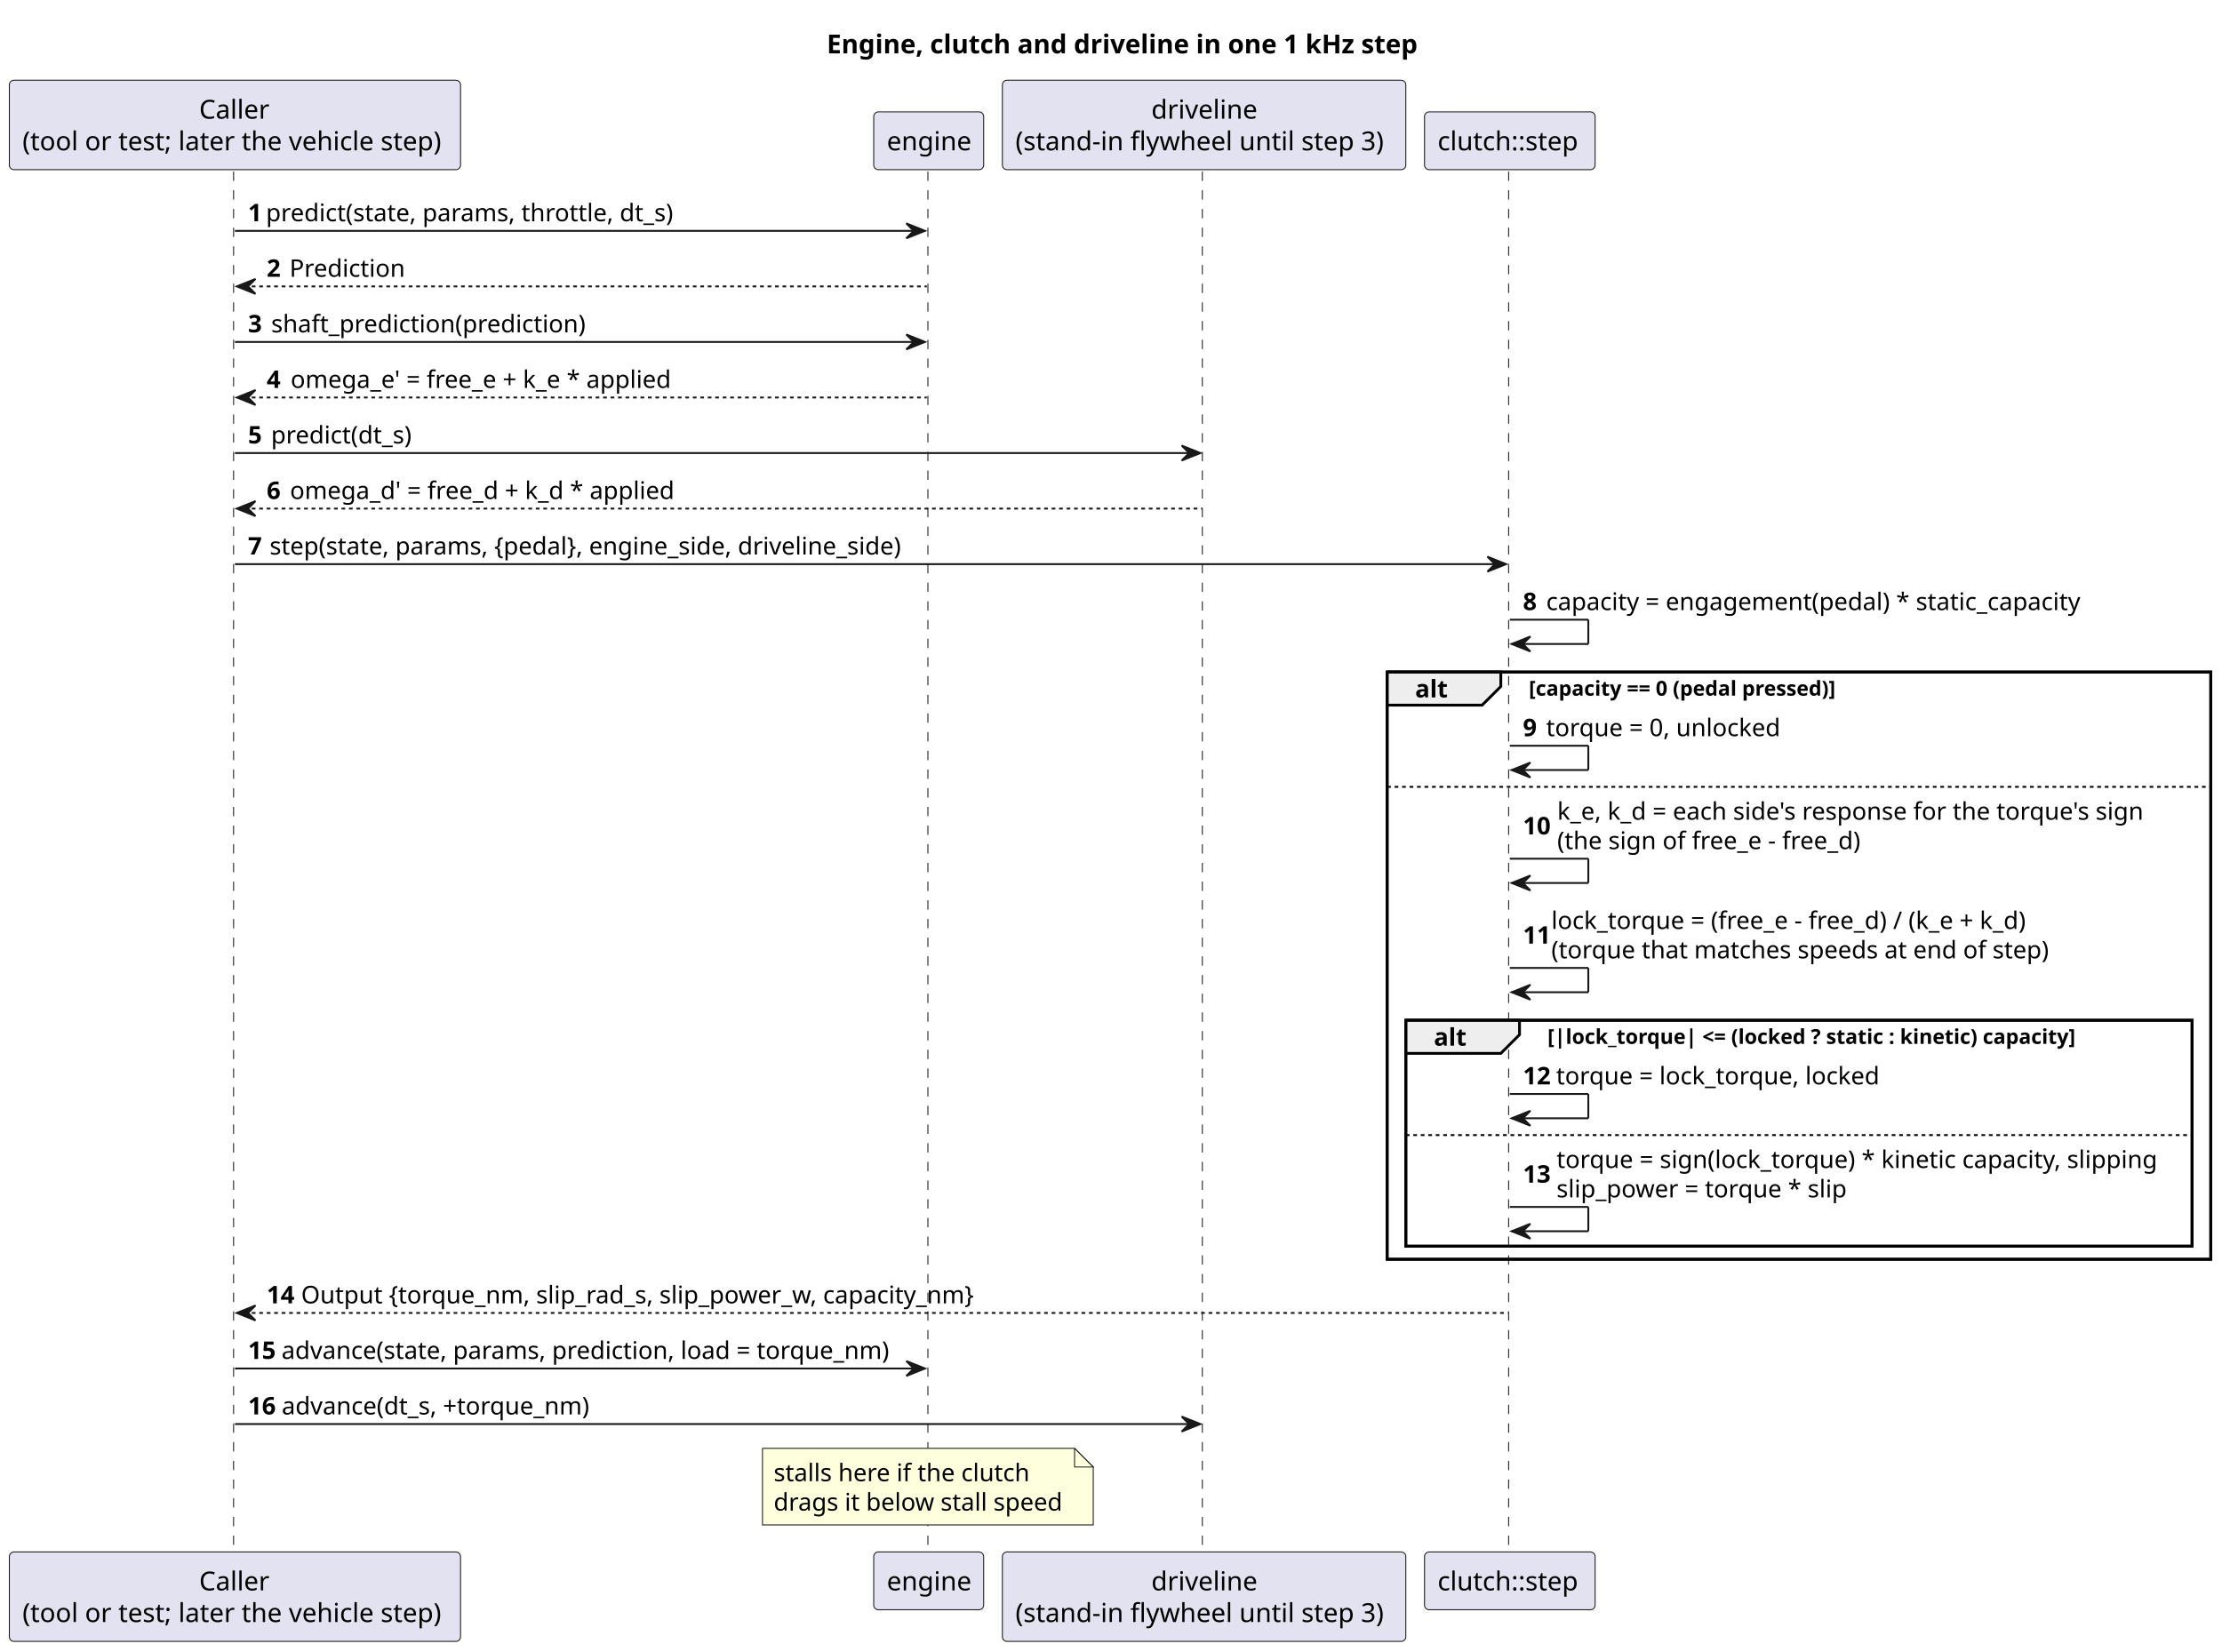
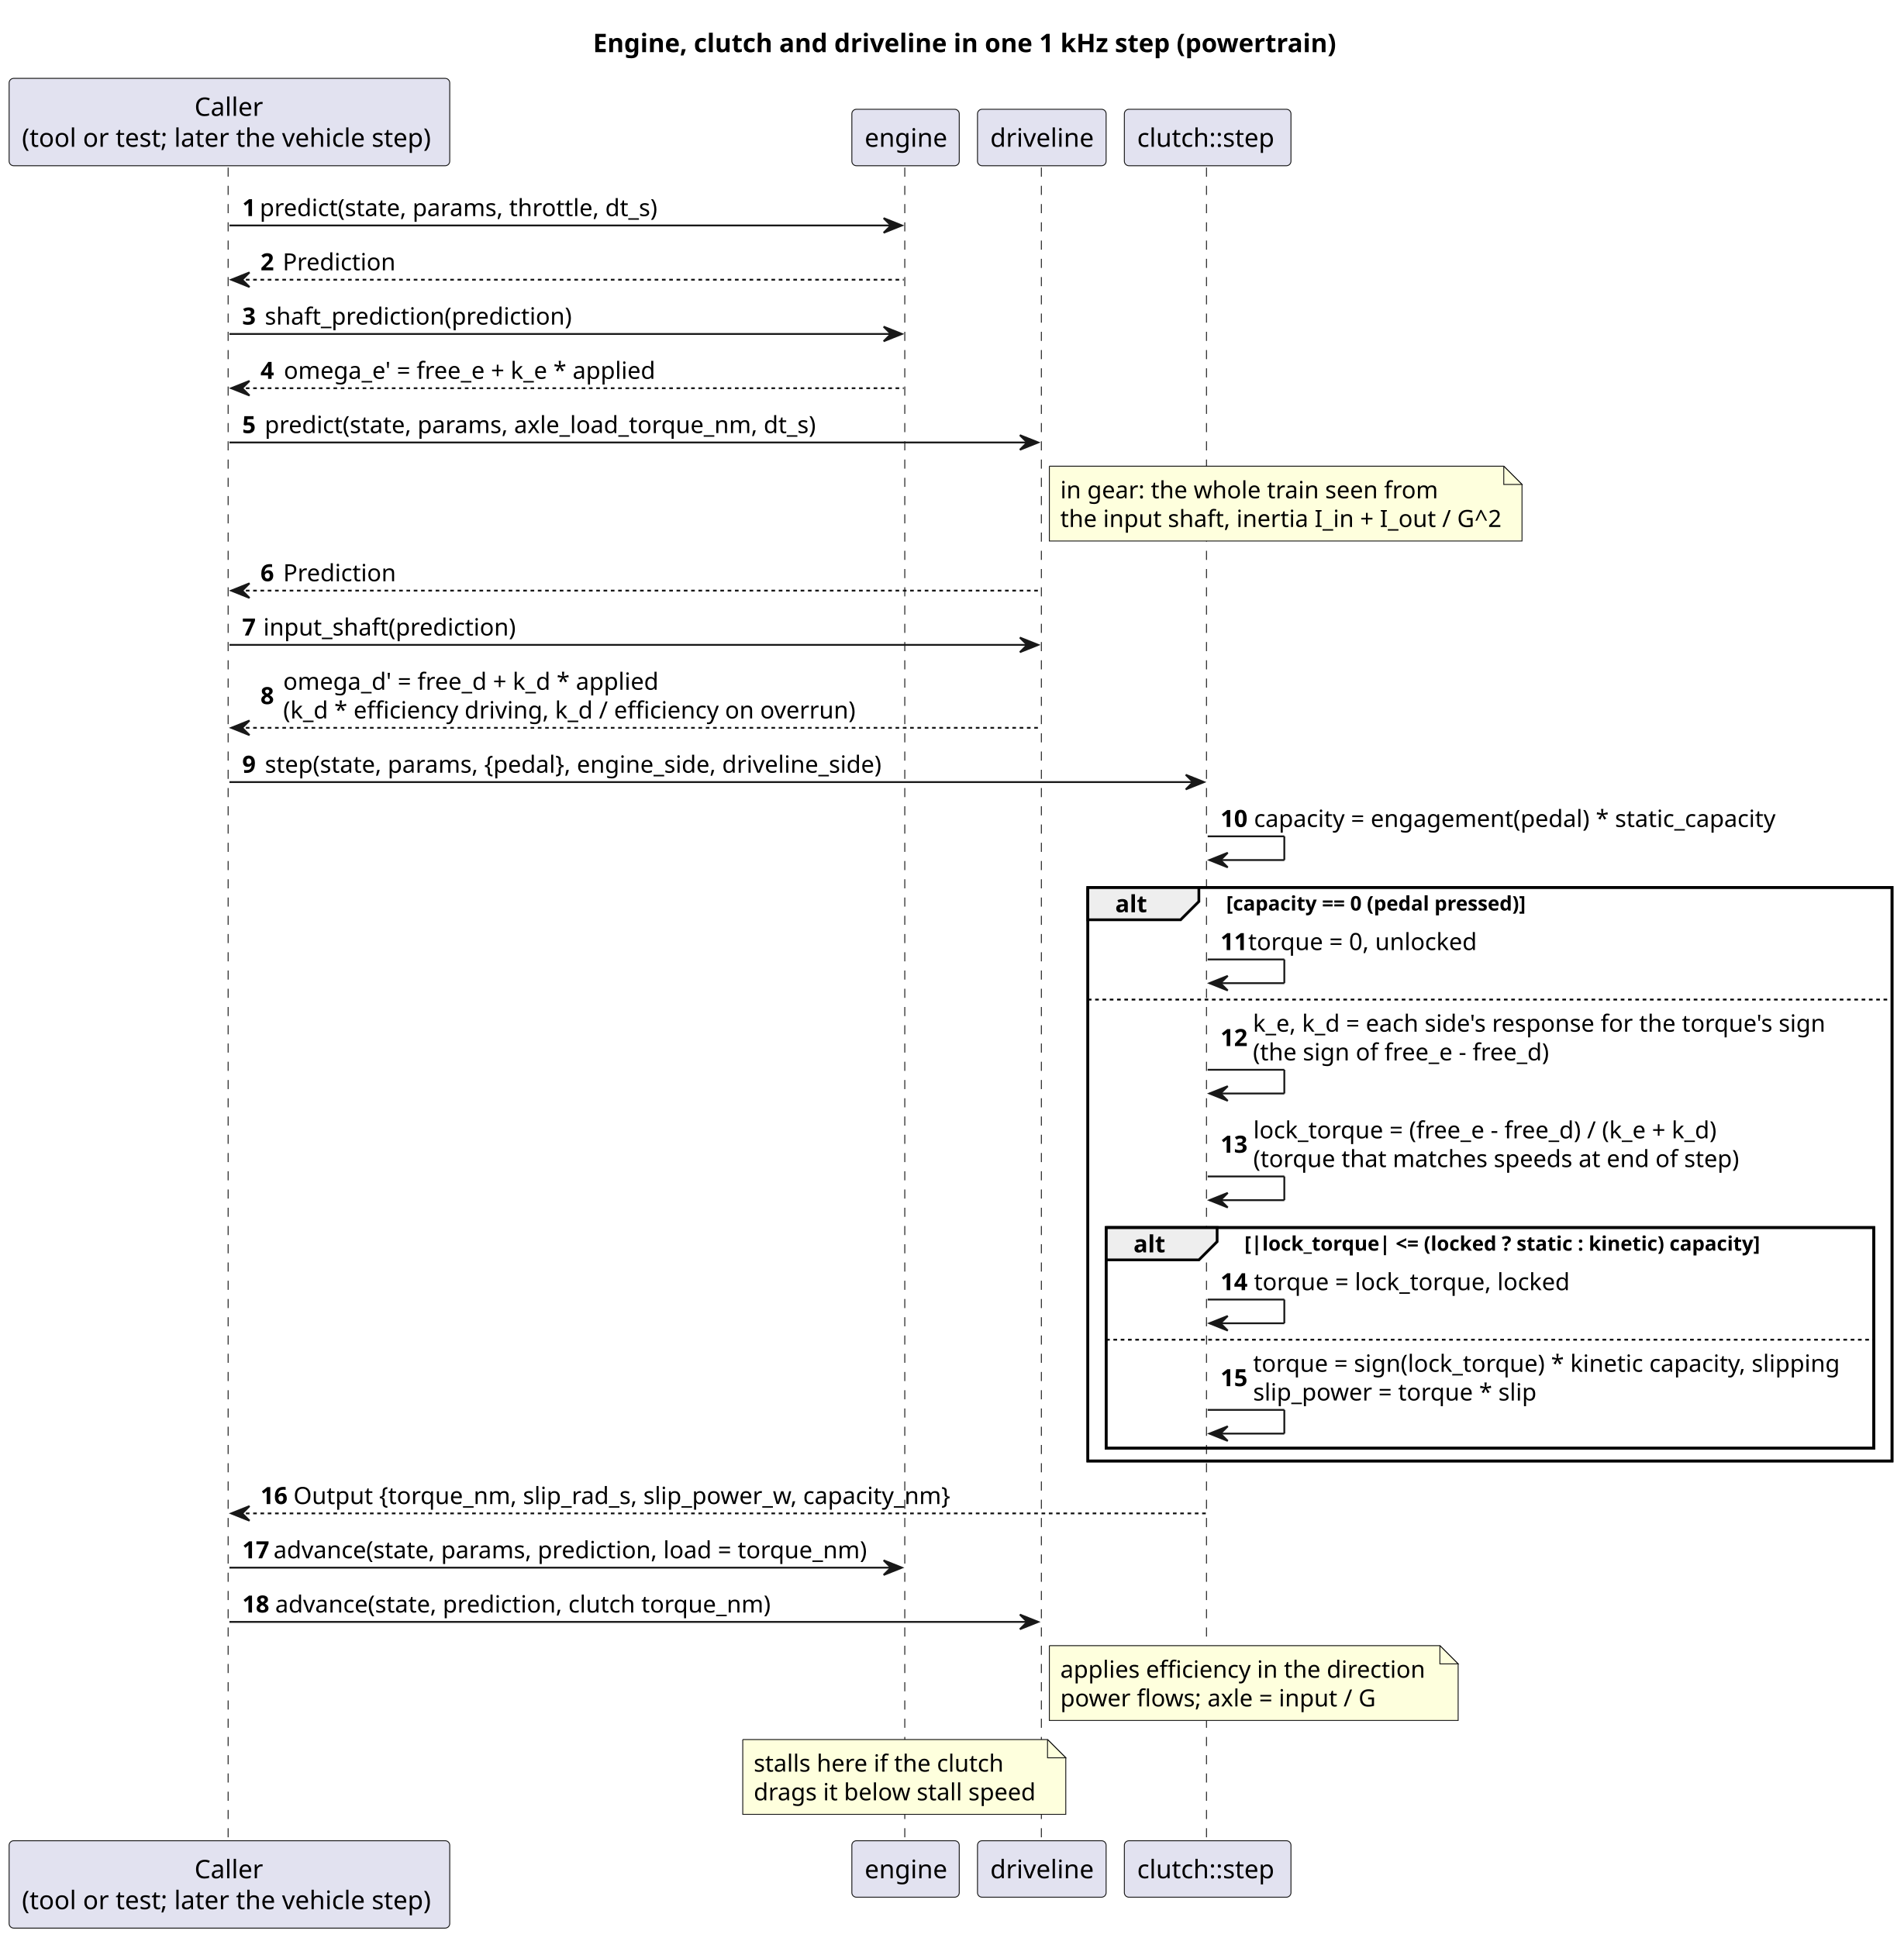
- <svg xmlns="http://www.w3.org/2000/svg" contentStyleType="text/css" height="884px" preserveAspectRatio="none" style="width:1189px;height:884px;background:#FFFFFF;" version="1.1" viewBox="0 0 1189 884" width="1189px" zoomAndPan="magnify">
+ <svg xmlns="http://www.w3.org/2000/svg" contentStyleType="text/css" height="1062px" preserveAspectRatio="none" style="width:1043px;height:1062px;background:#FFFFFF;" version="1.1" viewBox="0 0 1043 1062" width="1043px" zoomAndPan="magnify">
  <defs />
  <g>
-     <text fill="#000000" font-family="sans-serif" font-size="14" font-weight="bold" lengthAdjust="spacing" textLength="307.228" x="442.383" y="28.562">Engine, clutch and driveline in one 1 kHz step</text>
-     <rect fill="none" height="314.295" style="stroke:#000000;stroke-width:1.5;" width="440.728" x="742.264" y="359.654" />
-     <rect fill="none" height="120.918" style="stroke:#000000;stroke-width:1.5;" width="420.728" x="752.264" y="546.031" />
-     <line style="stroke:#181818;stroke-width:0.5;stroke-dasharray:5.0,5.0;" x1="125" x2="125" y1="91.818" y2="831.597" />
-     <line style="stroke:#181818;stroke-width:0.5;stroke-dasharray:5.0,5.0;" x1="496.528" x2="496.528" y1="91.818" y2="831.597" />
-     <line style="stroke:#181818;stroke-width:0.5;stroke-dasharray:5.0,5.0;" x1="643.372" x2="643.372" y1="91.818" y2="831.597" />
-     <line style="stroke:#181818;stroke-width:0.5;stroke-dasharray:5.0,5.0;" x1="807.264" x2="807.264" y1="91.818" y2="831.597" />
+     <text fill="#000000" font-family="sans-serif" font-size="14" font-weight="bold" lengthAdjust="spacing" textLength="395.917" x="324.915" y="28.562">Engine, clutch and driveline in one 1 kHz step (powertrain)</text>
+     <rect fill="none" height="314.295" style="stroke:#000000;stroke-width:1.5;" width="440.646" x="596.101" y="486.302" />
+     <rect fill="none" height="120.918" style="stroke:#000000;stroke-width:1.5;" width="420.646" x="606.101" y="672.679" />
+     <line style="stroke:#181818;stroke-width:0.5;stroke-dasharray:5.0,5.0;" x1="125" x2="125" y1="91.818" y2="1009.703" />
+     <line style="stroke:#181818;stroke-width:0.5;stroke-dasharray:5.0,5.0;" x1="495.779" x2="495.779" y1="91.818" y2="1009.703" />
+     <line style="stroke:#181818;stroke-width:0.5;stroke-dasharray:5.0,5.0;" x1="570.623" x2="570.623" y1="91.818" y2="1009.703" />
+     <line style="stroke:#181818;stroke-width:0.5;stroke-dasharray:5.0,5.0;" x1="661.101" x2="661.101" y1="91.818" y2="1009.703" />
    <rect fill="#E2E2F0" height="47.879" rx="2.5" ry="2.5" style="stroke:#181818;stroke-width:0.5;" width="241.439" x="5" y="42.94" />
    <text fill="#000000" font-family="sans-serif" font-size="14" lengthAdjust="spacing" textLength="38.302" x="106.568" y="63.502">Caller</text>
    <text fill="#000000" font-family="sans-serif" font-size="14" lengthAdjust="spacing" textLength="227.439" x="12" y="80.441">(tool or test; later the vehicle step)</text>
-     <rect fill="#E2E2F0" height="47.879" rx="2.5" ry="2.5" style="stroke:#181818;stroke-width:0.5;" width="241.439" x="5" y="830.597" />
-     <text fill="#000000" font-family="sans-serif" font-size="14" lengthAdjust="spacing" textLength="38.302" x="106.568" y="851.159">Caller</text>
-     <text fill="#000000" font-family="sans-serif" font-size="14" lengthAdjust="spacing" textLength="227.439" x="12" y="868.099">(tool or test; later the vehicle step)</text>
-     <rect fill="#E2E2F0" height="30.939" rx="2.5" ry="2.5" style="stroke:#181818;stroke-width:0.5;" width="58.844" x="467.528" y="59.879" />
-     <text fill="#000000" font-family="sans-serif" font-size="14" lengthAdjust="spacing" textLength="44.844" x="474.528" y="80.441">engine</text>
-     <rect fill="#E2E2F0" height="30.939" rx="2.5" ry="2.5" style="stroke:#181818;stroke-width:0.5;" width="58.844" x="467.528" y="830.597" />
-     <text fill="#000000" font-family="sans-serif" font-size="14" lengthAdjust="spacing" textLength="44.844" x="474.528" y="851.159">engine</text>
-     <rect fill="#E2E2F0" height="47.879" rx="2.5" ry="2.5" style="stroke:#181818;stroke-width:0.5;" width="215.893" x="536.372" y="42.94" />
-     <text fill="#000000" font-family="sans-serif" font-size="14" lengthAdjust="spacing" textLength="56.478" x="616.079" y="63.502">driveline</text>
-     <text fill="#000000" font-family="sans-serif" font-size="14" lengthAdjust="spacing" textLength="201.893" x="543.372" y="80.441">(stand-in flywheel until step 3)</text>
-     <rect fill="#E2E2F0" height="47.879" rx="2.5" ry="2.5" style="stroke:#181818;stroke-width:0.5;" width="215.893" x="536.372" y="830.597" />
-     <text fill="#000000" font-family="sans-serif" font-size="14" lengthAdjust="spacing" textLength="56.478" x="616.079" y="851.159">driveline</text>
-     <text fill="#000000" font-family="sans-serif" font-size="14" lengthAdjust="spacing" textLength="201.893" x="543.372" y="868.099">(stand-in flywheel until step 3)</text>
-     <rect fill="#E2E2F0" height="30.939" rx="2.5" ry="2.5" style="stroke:#181818;stroke-width:0.5;" width="91.294" x="762.264" y="59.879" />
-     <text fill="#000000" font-family="sans-serif" font-size="14" lengthAdjust="spacing" textLength="77.294" x="769.264" y="80.441">clutch::step</text>
-     <rect fill="#E2E2F0" height="30.939" rx="2.5" ry="2.5" style="stroke:#181818;stroke-width:0.5;" width="91.294" x="762.264" y="830.597" />
-     <text fill="#000000" font-family="sans-serif" font-size="14" lengthAdjust="spacing" textLength="77.294" x="769.264" y="851.159">clutch::step</text>
-     <polygon fill="#181818" points="484.95,119.548,494.95,123.548,484.95,127.548,488.95,123.548" style="stroke:#181818;stroke-width:1.0;" />
-     <line style="stroke:#181818;stroke-width:1.0;" x1="125.719" x2="490.95" y1="123.548" y2="123.548" />
+     <rect fill="#E2E2F0" height="47.879" rx="2.5" ry="2.5" style="stroke:#181818;stroke-width:0.5;" width="241.439" x="5" y="1008.703" />
+     <text fill="#000000" font-family="sans-serif" font-size="14" lengthAdjust="spacing" textLength="38.302" x="106.568" y="1029.266">Caller</text>
+     <text fill="#000000" font-family="sans-serif" font-size="14" lengthAdjust="spacing" textLength="227.439" x="12" y="1046.205">(tool or test; later the vehicle step)</text>
+     <rect fill="#E2E2F0" height="30.939" rx="2.5" ry="2.5" style="stroke:#181818;stroke-width:0.5;" width="58.844" x="466.779" y="59.879" />
+     <text fill="#000000" font-family="sans-serif" font-size="14" lengthAdjust="spacing" textLength="44.844" x="473.779" y="80.441">engine</text>
+     <rect fill="#E2E2F0" height="30.939" rx="2.5" ry="2.5" style="stroke:#181818;stroke-width:0.5;" width="58.844" x="466.779" y="1008.703" />
+     <text fill="#000000" font-family="sans-serif" font-size="14" lengthAdjust="spacing" textLength="44.844" x="473.779" y="1029.266">engine</text>
+     <rect fill="#E2E2F0" height="30.939" rx="2.5" ry="2.5" style="stroke:#181818;stroke-width:0.5;" width="70.478" x="535.623" y="59.879" />
+     <text fill="#000000" font-family="sans-serif" font-size="14" lengthAdjust="spacing" textLength="56.478" x="542.623" y="80.441">driveline</text>
+     <rect fill="#E2E2F0" height="30.939" rx="2.5" ry="2.5" style="stroke:#181818;stroke-width:0.5;" width="70.478" x="535.623" y="1008.703" />
+     <text fill="#000000" font-family="sans-serif" font-size="14" lengthAdjust="spacing" textLength="56.478" x="542.623" y="1029.266">driveline</text>
+     <rect fill="#E2E2F0" height="30.939" rx="2.5" ry="2.5" style="stroke:#181818;stroke-width:0.5;" width="91.294" x="616.101" y="59.879" />
+     <text fill="#000000" font-family="sans-serif" font-size="14" lengthAdjust="spacing" textLength="77.294" x="623.101" y="80.441">clutch::step</text>
+     <rect fill="#E2E2F0" height="30.939" rx="2.5" ry="2.5" style="stroke:#181818;stroke-width:0.5;" width="91.294" x="616.101" y="1008.703" />
+     <text fill="#000000" font-family="sans-serif" font-size="14" lengthAdjust="spacing" textLength="77.294" x="623.101" y="1029.266">clutch::step</text>
+     <polygon fill="#181818" points="484.201,119.548,494.201,123.548,484.201,127.548,488.201,123.548" style="stroke:#181818;stroke-width:1.0;" />
+     <line style="stroke:#181818;stroke-width:1.0;" x1="125.719" x2="490.201" y1="123.548" y2="123.548" />
    <text fill="#000000" font-family="sans-serif" font-size="13" font-weight="bold" lengthAdjust="spacing" textLength="5.605" x="132.719" y="118.412">1</text>
    <text fill="#000000" font-family="sans-serif" font-size="13" lengthAdjust="spacing" textLength="219.724" x="142.324" y="118.412">predict(state, params, throttle, dt_s)</text>
    <polygon fill="#181818" points="136.719,149.277,126.719,153.277,136.719,157.277,132.719,153.277" style="stroke:#181818;stroke-width:1.0;" />
-     <line style="stroke:#181818;stroke-width:1.0;stroke-dasharray:2.0,2.0;" x1="130.719" x2="495.95" y1="153.277" y2="153.277" />
+     <line style="stroke:#181818;stroke-width:1.0;stroke-dasharray:2.0,2.0;" x1="130.719" x2="495.201" y1="153.277" y2="153.277" />
    <text fill="#000000" font-family="sans-serif" font-size="13" font-weight="bold" lengthAdjust="spacing" textLength="8.188" x="142.719" y="148.142">2</text>
    <text fill="#000000" font-family="sans-serif" font-size="13" lengthAdjust="spacing" textLength="62.188" x="154.908" y="148.142">Prediction</text>
-     <polygon fill="#181818" points="484.95,179.007,494.95,183.007,484.95,187.007,488.95,183.007" style="stroke:#181818;stroke-width:1.0;" />
-     <line style="stroke:#181818;stroke-width:1.0;" x1="125.719" x2="490.95" y1="183.007" y2="183.007" />
+     <polygon fill="#181818" points="484.201,179.007,494.201,183.007,484.201,187.007,488.201,183.007" style="stroke:#181818;stroke-width:1.0;" />
+     <line style="stroke:#181818;stroke-width:1.0;" x1="125.719" x2="490.201" y1="183.007" y2="183.007" />
    <text fill="#000000" font-family="sans-serif" font-size="13" font-weight="bold" lengthAdjust="spacing" textLength="8.392" x="132.719" y="177.871">3</text>
    <text fill="#000000" font-family="sans-serif" font-size="13" lengthAdjust="spacing" textLength="170.016" x="145.111" y="177.871">shaft_prediction(prediction)</text>
    <polygon fill="#181818" points="136.719,208.736,126.719,212.736,136.719,216.736,132.719,212.736" style="stroke:#181818;stroke-width:1.0;" />
-     <line style="stroke:#181818;stroke-width:1.0;stroke-dasharray:2.0,2.0;" x1="130.719" x2="495.95" y1="212.736" y2="212.736" />
+     <line style="stroke:#181818;stroke-width:1.0;stroke-dasharray:2.0,2.0;" x1="130.719" x2="495.201" y1="212.736" y2="212.736" />
    <text fill="#000000" font-family="sans-serif" font-size="13" font-weight="bold" lengthAdjust="spacing" textLength="8.791" x="142.719" y="207.601">4</text>
    <text fill="#000000" font-family="sans-serif" font-size="13" lengthAdjust="spacing" textLength="209.162" x="155.511" y="207.601">omega_e' = free_e + k_e * applied</text>
-     <polygon fill="#181818" points="632.318,238.466,642.318,242.466,632.318,246.466,636.318,242.466" style="stroke:#181818;stroke-width:1.0;" />
-     <line style="stroke:#181818;stroke-width:1.0;" x1="125.719" x2="638.318" y1="242.466" y2="242.466" />
+     <polygon fill="#181818" points="558.862,238.466,568.862,242.466,558.862,246.466,562.862,242.466" style="stroke:#181818;stroke-width:1.0;" />
+     <line style="stroke:#181818;stroke-width:1.0;" x1="125.719" x2="564.862" y1="242.466" y2="242.466" />
    <text fill="#000000" font-family="sans-serif" font-size="13" font-weight="bold" lengthAdjust="spacing" textLength="8.309" x="132.719" y="237.33">5</text>
-     <text fill="#000000" font-family="sans-serif" font-size="13" lengthAdjust="spacing" textLength="77.708" x="145.028" y="237.33">predict(dt_s)</text>
-     <polygon fill="#181818" points="136.719,268.195,126.719,272.195,136.719,276.195,132.719,272.195" style="stroke:#181818;stroke-width:1.0;" />
-     <line style="stroke:#181818;stroke-width:1.0;stroke-dasharray:2.0,2.0;" x1="130.719" x2="643.318" y1="272.195" y2="272.195" />
-     <text fill="#000000" font-family="sans-serif" font-size="13" font-weight="bold" lengthAdjust="spacing" textLength="8.442" x="142.719" y="267.06">6</text>
-     <text fill="#000000" font-family="sans-serif" font-size="13" lengthAdjust="spacing" textLength="210.304" x="155.162" y="267.06">omega_d' = free_d + k_d * applied</text>
-     <polygon fill="#181818" points="795.911,297.925,805.911,301.925,795.911,305.925,799.911,301.925" style="stroke:#181818;stroke-width:1.0;" />
-     <line style="stroke:#181818;stroke-width:1.0;" x1="125.719" x2="801.911" y1="301.925" y2="301.925" />
-     <text fill="#000000" font-family="sans-serif" font-size="13" font-weight="bold" lengthAdjust="spacing" textLength="7.56" x="132.719" y="296.789">7</text>
-     <text fill="#000000" font-family="sans-serif" font-size="13" lengthAdjust="spacing" textLength="343.764" x="144.279" y="296.789">step(state, params, {pedal}, engine_side, driveline_side)</text>
-     <line style="stroke:#181818;stroke-width:1.0;" x1="807.911" x2="849.911" y1="331.654" y2="331.654" />
-     <line style="stroke:#181818;stroke-width:1.0;" x1="849.911" x2="849.911" y1="331.654" y2="344.654" />
-     <line style="stroke:#181818;stroke-width:1.0;" x1="808.911" x2="849.911" y1="344.654" y2="344.654" />
-     <polygon fill="#181818" points="818.911,340.654,808.911,344.654,818.911,348.654,814.911,344.654" style="stroke:#181818;stroke-width:1.0;" />
-     <text fill="#000000" font-family="sans-serif" font-size="13" font-weight="bold" lengthAdjust="spacing" textLength="8.461" x="814.911" y="326.519">8</text>
-     <text fill="#000000" font-family="sans-serif" font-size="13" lengthAdjust="spacing" textLength="293.566" x="827.373" y="326.519">capacity = engagement(pedal) * static_capacity</text>
-     <path d="M742.264,359.654 L803.095,359.654 L803.095,367.384 L793.095,377.384 L742.264,377.384 L742.264,359.654 " fill="#EEEEEE" style="stroke:#000000;stroke-width:1.5;" />
-     <rect fill="none" height="314.295" style="stroke:#000000;stroke-width:1.5;" width="440.728" x="742.264" y="359.654" />
-     <text fill="#000000" font-family="sans-serif" font-size="13" font-weight="bold" lengthAdjust="spacing" textLength="15.831" x="757.264" y="373.248">alt</text>
-     <text fill="#000000" font-family="sans-serif" font-size="11" font-weight="bold" lengthAdjust="spacing" textLength="169.2" x="818.095" y="372.31">[capacity == 0 (pedal pressed)]</text>
-     <line style="stroke:#181818;stroke-width:1.0;" x1="807.911" x2="849.911" y1="399.113" y2="399.113" />
-     <line style="stroke:#181818;stroke-width:1.0;" x1="849.911" x2="849.911" y1="399.113" y2="412.113" />
-     <line style="stroke:#181818;stroke-width:1.0;" x1="808.911" x2="849.911" y1="412.113" y2="412.113" />
-     <polygon fill="#181818" points="818.911,408.113,808.911,412.113,818.911,416.113,814.911,412.113" style="stroke:#181818;stroke-width:1.0;" />
-     <text fill="#000000" font-family="sans-serif" font-size="13" font-weight="bold" lengthAdjust="spacing" textLength="8.442" x="814.911" y="393.978">9</text>
-     <text fill="#000000" font-family="sans-serif" font-size="13" lengthAdjust="spacing" textLength="128.096" x="827.354" y="393.978">torque = 0, unlocked</text>
-     <line style="stroke:#000000;stroke-width:1.0;stroke-dasharray:2.0,2.0;" x1="742.264" x2="1182.993" y1="421.113" y2="421.113" />
-     <line style="stroke:#181818;stroke-width:1.0;" x1="807.911" x2="849.911" y1="459.572" y2="459.572" />
-     <line style="stroke:#181818;stroke-width:1.0;" x1="849.911" x2="849.911" y1="459.572" y2="472.572" />
-     <line style="stroke:#181818;stroke-width:1.0;" x1="808.911" x2="849.911" y1="472.572" y2="472.572" />
-     <polygon fill="#181818" points="818.911,468.572,808.911,472.572,818.911,476.572,814.911,472.572" style="stroke:#181818;stroke-width:1.0;" />
-     <text fill="#000000" font-family="sans-serif" font-size="13" font-weight="bold" lengthAdjust="spacing" textLength="14.371" x="814.911" y="446.572">10</text>
-     <text fill="#000000" font-family="sans-serif" font-size="13" lengthAdjust="spacing" textLength="324.041" x="833.282" y="438.707">k_e, k_d = each side's response for the torque's sign</text>
-     <text fill="#000000" font-family="sans-serif" font-size="13" lengthAdjust="spacing" textLength="168.657" x="833.282" y="454.437">(the sign of free_e - free_d)</text>
-     <line style="stroke:#181818;stroke-width:1.0;" x1="807.911" x2="849.911" y1="518.031" y2="518.031" />
-     <line style="stroke:#181818;stroke-width:1.0;" x1="849.911" x2="849.911" y1="518.031" y2="531.031" />
-     <line style="stroke:#181818;stroke-width:1.0;" x1="808.911" x2="849.911" y1="531.031" y2="531.031" />
-     <polygon fill="#181818" points="818.911,527.031,808.911,531.031,818.911,535.031,814.911,531.031" style="stroke:#181818;stroke-width:1.0;" />
-     <text fill="#000000" font-family="sans-serif" font-size="13" font-weight="bold" lengthAdjust="spacing" textLength="11.21" x="814.911" y="505.031">11</text>
-     <text fill="#000000" font-family="sans-serif" font-size="13" lengthAdjust="spacing" textLength="266.475" x="830.121" y="497.166">lock_torque = (free_e - free_d) / (k_e + k_d)</text>
-     <text fill="#000000" font-family="sans-serif" font-size="13" lengthAdjust="spacing" textLength="270.067" x="830.121" y="512.895">(torque that matches speeds at end of step)</text>
-     <path d="M752.264,546.031 L813.095,546.031 L813.095,553.761 L803.095,563.761 L752.264,563.761 L752.264,546.031 " fill="#EEEEEE" style="stroke:#000000;stroke-width:1.5;" />
-     <rect fill="none" height="120.918" style="stroke:#000000;stroke-width:1.5;" width="420.728" x="752.264" y="546.031" />
-     <text fill="#000000" font-family="sans-serif" font-size="13" font-weight="bold" lengthAdjust="spacing" textLength="15.831" x="767.264" y="559.625">alt</text>
-     <text fill="#000000" font-family="sans-serif" font-size="11" font-weight="bold" lengthAdjust="spacing" textLength="279.812" x="828.095" y="558.688">[|lock_torque| &lt;= (locked ? static : kinetic) capacity]</text>
-     <line style="stroke:#181818;stroke-width:1.0;" x1="807.911" x2="849.911" y1="585.49" y2="585.49" />
-     <line style="stroke:#181818;stroke-width:1.0;" x1="849.911" x2="849.911" y1="585.49" y2="598.49" />
-     <line style="stroke:#181818;stroke-width:1.0;" x1="808.911" x2="849.911" y1="598.49" y2="598.49" />
-     <polygon fill="#181818" points="818.911,594.49,808.911,598.49,818.911,602.49,814.911,598.49" style="stroke:#181818;stroke-width:1.0;" />
-     <text fill="#000000" font-family="sans-serif" font-size="13" font-weight="bold" lengthAdjust="spacing" textLength="13.793" x="814.911" y="580.355">12</text>
-     <text fill="#000000" font-family="sans-serif" font-size="13" lengthAdjust="spacing" textLength="176.128" x="832.705" y="580.355">torque = lock_torque, locked</text>
-     <line style="stroke:#000000;stroke-width:1.0;stroke-dasharray:2.0,2.0;" x1="752.264" x2="1172.993" y1="607.49" y2="607.49" />
-     <line style="stroke:#181818;stroke-width:1.0;" x1="807.911" x2="849.911" y1="645.949" y2="645.949" />
-     <line style="stroke:#181818;stroke-width:1.0;" x1="849.911" x2="849.911" y1="645.949" y2="658.949" />
-     <line style="stroke:#181818;stroke-width:1.0;" x1="808.911" x2="849.911" y1="658.949" y2="658.949" />
-     <polygon fill="#181818" points="818.911,654.949,808.911,658.949,818.911,662.949,814.911,658.949" style="stroke:#181818;stroke-width:1.0;" />
-     <text fill="#000000" font-family="sans-serif" font-size="13" font-weight="bold" lengthAdjust="spacing" textLength="13.997" x="814.911" y="632.949">13</text>
-     <text fill="#000000" font-family="sans-serif" font-size="13" lengthAdjust="spacing" textLength="328.085" x="832.908" y="625.084">torque = sign(lock_torque) * kinetic capacity, slipping</text>
-     <text fill="#000000" font-family="sans-serif" font-size="13" lengthAdjust="spacing" textLength="156.94" x="832.908" y="640.813">slip_power = torque * slip</text>
-     <polygon fill="#181818" points="136.719,698.679,126.719,702.679,136.719,706.679,132.719,702.679" style="stroke:#181818;stroke-width:1.0;" />
-     <line style="stroke:#181818;stroke-width:1.0;stroke-dasharray:2.0,2.0;" x1="130.719" x2="806.911" y1="702.679" y2="702.679" />
-     <text fill="#000000" font-family="sans-serif" font-size="13" font-weight="bold" lengthAdjust="spacing" textLength="14.396" x="142.719" y="697.543">14</text>
-     <text fill="#000000" font-family="sans-serif" font-size="13" lengthAdjust="spacing" textLength="363.479" x="161.116" y="697.543">Output {torque_nm, slip_rad_s, slip_power_w, capacity_nm}</text>
-     <polygon fill="#181818" points="484.95,728.408,494.95,732.408,484.95,736.408,488.95,732.408" style="stroke:#181818;stroke-width:1.0;" />
-     <line style="stroke:#181818;stroke-width:1.0;" x1="125.719" x2="490.95" y1="732.408" y2="732.408" />
-     <text fill="#000000" font-family="sans-serif" font-size="13" font-weight="bold" lengthAdjust="spacing" textLength="13.914" x="132.719" y="727.273">15</text>
-     <text fill="#000000" font-family="sans-serif" font-size="13" lengthAdjust="spacing" textLength="329.316" x="150.633" y="727.273">advance(state, params, prediction, load = torque_nm)</text>
-     <polygon fill="#181818" points="632.318,758.138,642.318,762.138,632.318,766.138,636.318,762.138" style="stroke:#181818;stroke-width:1.0;" />
-     <line style="stroke:#181818;stroke-width:1.0;" x1="125.719" x2="638.318" y1="762.138" y2="762.138" />
-     <text fill="#000000" font-family="sans-serif" font-size="13" font-weight="bold" lengthAdjust="spacing" textLength="14.047" x="132.719" y="757.002">16</text>
-     <text fill="#000000" font-family="sans-serif" font-size="13" lengthAdjust="spacing" textLength="168.207" x="150.767" y="757.002">advance(dt_s, +torque_nm)</text>
-     <path d="M408,775.138 L408,816.138 L585,816.138 L585,785.138 L575,775.138 L408,775.138 " fill="#FEFFDD" style="stroke:#181818;stroke-width:0.5;" />
-     <path d="M575,775.138 L575,785.138 L585,785.138 L575,775.138 " fill="#FEFFDD" style="stroke:#181818;stroke-width:0.5;" />
-     <text fill="#000000" font-family="sans-serif" font-size="13" lengthAdjust="spacing" textLength="139.045" x="414" y="792.731">stalls here if the clutch</text>
-     <text fill="#000000" font-family="sans-serif" font-size="13" lengthAdjust="spacing" textLength="156.787" x="414" y="808.461">drags it below stall speed</text>
+     <text fill="#000000" font-family="sans-serif" font-size="13" lengthAdjust="spacing" textLength="304.211" x="145.028" y="237.33">predict(state, params, axle_load_torque_nm, dt_s)</text>
+     <path d="M575,255.466 L575,296.466 L834,296.466 L834,265.466 L824,255.466 L575,255.466 " fill="#FEFFDD" style="stroke:#181818;stroke-width:0.5;" />
+     <path d="M824,255.466 L824,265.466 L834,265.466 L824,255.466 " fill="#FEFFDD" style="stroke:#181818;stroke-width:0.5;" />
+     <text fill="#000000" font-family="sans-serif" font-size="13" lengthAdjust="spacing" textLength="206.489" x="581" y="273.06">in gear: the whole train seen from</text>
+     <text fill="#000000" font-family="sans-serif" font-size="13" lengthAdjust="spacing" textLength="238.602" x="581" y="288.789">the input shaft, inertia I_in + I_out / G^2</text>
+     <polygon fill="#181818" points="136.719,319.654,126.719,323.654,136.719,327.654,132.719,323.654" style="stroke:#181818;stroke-width:1.0;" />
+     <line style="stroke:#181818;stroke-width:1.0;stroke-dasharray:2.0,2.0;" x1="130.719" x2="569.862" y1="323.654" y2="323.654" />
+     <text fill="#000000" font-family="sans-serif" font-size="13" font-weight="bold" lengthAdjust="spacing" textLength="8.442" x="142.719" y="318.519">6</text>
+     <text fill="#000000" font-family="sans-serif" font-size="13" lengthAdjust="spacing" textLength="62.188" x="155.162" y="318.519">Prediction</text>
+     <polygon fill="#181818" points="558.862,349.384,568.862,353.384,558.862,357.384,562.862,353.384" style="stroke:#181818;stroke-width:1.0;" />
+     <line style="stroke:#181818;stroke-width:1.0;" x1="125.719" x2="564.862" y1="353.384" y2="353.384" />
+     <text fill="#000000" font-family="sans-serif" font-size="13" font-weight="bold" lengthAdjust="spacing" textLength="7.56" x="132.719" y="348.248">7</text>
+     <text fill="#000000" font-family="sans-serif" font-size="13" lengthAdjust="spacing" textLength="138.899" x="144.279" y="348.248">input_shaft(prediction)</text>
+     <polygon fill="#181818" points="136.719,394.843,126.719,398.843,136.719,402.843,132.719,398.843" style="stroke:#181818;stroke-width:1.0;" />
+     <line style="stroke:#181818;stroke-width:1.0;stroke-dasharray:2.0,2.0;" x1="130.719" x2="569.862" y1="398.843" y2="398.843" />
+     <text fill="#000000" font-family="sans-serif" font-size="13" font-weight="bold" lengthAdjust="spacing" textLength="8.461" x="142.719" y="385.842">8</text>
+     <text fill="#000000" font-family="sans-serif" font-size="13" lengthAdjust="spacing" textLength="210.304" x="155.181" y="377.978">omega_d' = free_d + k_d * applied</text>
+     <text fill="#000000" font-family="sans-serif" font-size="13" lengthAdjust="spacing" textLength="322.981" x="155.181" y="393.707">(k_d * efficiency driving, k_d / efficiency on overrun)</text>
+     <polygon fill="#181818" points="649.748,424.572,659.748,428.572,649.748,432.572,653.748,428.572" style="stroke:#181818;stroke-width:1.0;" />
+     <line style="stroke:#181818;stroke-width:1.0;" x1="125.719" x2="655.748" y1="428.572" y2="428.572" />
+     <text fill="#000000" font-family="sans-serif" font-size="13" font-weight="bold" lengthAdjust="spacing" textLength="8.442" x="132.719" y="423.437">9</text>
+     <text fill="#000000" font-family="sans-serif" font-size="13" lengthAdjust="spacing" textLength="343.764" x="145.162" y="423.437">step(state, params, {pedal}, engine_side, driveline_side)</text>
+     <line style="stroke:#181818;stroke-width:1.0;" x1="661.748" x2="703.748" y1="458.302" y2="458.302" />
+     <line style="stroke:#181818;stroke-width:1.0;" x1="703.748" x2="703.748" y1="458.302" y2="471.302" />
+     <line style="stroke:#181818;stroke-width:1.0;" x1="662.748" x2="703.748" y1="471.302" y2="471.302" />
+     <polygon fill="#181818" points="672.748,467.302,662.748,471.302,672.748,475.302,668.748,471.302" style="stroke:#181818;stroke-width:1.0;" />
+     <text fill="#000000" font-family="sans-serif" font-size="13" font-weight="bold" lengthAdjust="spacing" textLength="14.371" x="668.748" y="453.166">10</text>
+     <text fill="#000000" font-family="sans-serif" font-size="13" lengthAdjust="spacing" textLength="293.566" x="687.119" y="453.166">capacity = engagement(pedal) * static_capacity</text>
+     <path d="M596.101,486.302 L656.932,486.302 L656.932,494.031 L646.932,504.031 L596.101,504.031 L596.101,486.302 " fill="#EEEEEE" style="stroke:#000000;stroke-width:1.5;" />
+     <rect fill="none" height="314.295" style="stroke:#000000;stroke-width:1.5;" width="440.646" x="596.101" y="486.302" />
+     <text fill="#000000" font-family="sans-serif" font-size="13" font-weight="bold" lengthAdjust="spacing" textLength="15.831" x="611.101" y="499.896">alt</text>
+     <text fill="#000000" font-family="sans-serif" font-size="11" font-weight="bold" lengthAdjust="spacing" textLength="169.2" x="671.932" y="498.958">[capacity == 0 (pedal pressed)]</text>
+     <line style="stroke:#181818;stroke-width:1.0;" x1="661.748" x2="703.748" y1="525.761" y2="525.761" />
+     <line style="stroke:#181818;stroke-width:1.0;" x1="703.748" x2="703.748" y1="525.761" y2="538.761" />
+     <line style="stroke:#181818;stroke-width:1.0;" x1="662.748" x2="703.748" y1="538.761" y2="538.761" />
+     <polygon fill="#181818" points="672.748,534.761,662.748,538.761,672.748,542.761,668.748,538.761" style="stroke:#181818;stroke-width:1.0;" />
+     <text fill="#000000" font-family="sans-serif" font-size="13" font-weight="bold" lengthAdjust="spacing" textLength="11.21" x="668.748" y="520.625">11</text>
+     <text fill="#000000" font-family="sans-serif" font-size="13" lengthAdjust="spacing" textLength="128.096" x="683.958" y="520.625">torque = 0, unlocked</text>
+     <line style="stroke:#000000;stroke-width:1.0;stroke-dasharray:2.0,2.0;" x1="596.101" x2="1036.747" y1="547.761" y2="547.761" />
+     <line style="stroke:#181818;stroke-width:1.0;" x1="661.748" x2="703.748" y1="586.22" y2="586.22" />
+     <line style="stroke:#181818;stroke-width:1.0;" x1="703.748" x2="703.748" y1="586.22" y2="599.22" />
+     <line style="stroke:#181818;stroke-width:1.0;" x1="662.748" x2="703.748" y1="599.22" y2="599.22" />
+     <polygon fill="#181818" points="672.748,595.22,662.748,599.22,672.748,603.22,668.748,599.22" style="stroke:#181818;stroke-width:1.0;" />
+     <text fill="#000000" font-family="sans-serif" font-size="13" font-weight="bold" lengthAdjust="spacing" textLength="13.793" x="668.748" y="573.219">12</text>
+     <text fill="#000000" font-family="sans-serif" font-size="13" lengthAdjust="spacing" textLength="324.041" x="686.542" y="565.355">k_e, k_d = each side's response for the torque's sign</text>
+     <text fill="#000000" font-family="sans-serif" font-size="13" lengthAdjust="spacing" textLength="168.657" x="686.542" y="581.084">(the sign of free_e - free_d)</text>
+     <line style="stroke:#181818;stroke-width:1.0;" x1="661.748" x2="703.748" y1="644.679" y2="644.679" />
+     <line style="stroke:#181818;stroke-width:1.0;" x1="703.748" x2="703.748" y1="644.679" y2="657.679" />
+     <line style="stroke:#181818;stroke-width:1.0;" x1="662.748" x2="703.748" y1="657.679" y2="657.679" />
+     <polygon fill="#181818" points="672.748,653.679,662.748,657.679,672.748,661.679,668.748,657.679" style="stroke:#181818;stroke-width:1.0;" />
+     <text fill="#000000" font-family="sans-serif" font-size="13" font-weight="bold" lengthAdjust="spacing" textLength="13.997" x="668.748" y="631.678">13</text>
+     <text fill="#000000" font-family="sans-serif" font-size="13" lengthAdjust="spacing" textLength="266.475" x="686.745" y="623.813">lock_torque = (free_e - free_d) / (k_e + k_d)</text>
+     <text fill="#000000" font-family="sans-serif" font-size="13" lengthAdjust="spacing" textLength="270.067" x="686.745" y="639.543">(torque that matches speeds at end of step)</text>
+     <path d="M606.101,672.679 L666.932,672.679 L666.932,680.408 L656.932,690.408 L606.101,690.408 L606.101,672.679 " fill="#EEEEEE" style="stroke:#000000;stroke-width:1.5;" />
+     <rect fill="none" height="120.918" style="stroke:#000000;stroke-width:1.5;" width="420.646" x="606.101" y="672.679" />
+     <text fill="#000000" font-family="sans-serif" font-size="13" font-weight="bold" lengthAdjust="spacing" textLength="15.831" x="621.101" y="686.273">alt</text>
+     <text fill="#000000" font-family="sans-serif" font-size="11" font-weight="bold" lengthAdjust="spacing" textLength="279.812" x="681.932" y="685.335">[|lock_torque| &lt;= (locked ? static : kinetic) capacity]</text>
+     <line style="stroke:#181818;stroke-width:1.0;" x1="661.748" x2="703.748" y1="712.138" y2="712.138" />
+     <line style="stroke:#181818;stroke-width:1.0;" x1="703.748" x2="703.748" y1="712.138" y2="725.138" />
+     <line style="stroke:#181818;stroke-width:1.0;" x1="662.748" x2="703.748" y1="725.138" y2="725.138" />
+     <polygon fill="#181818" points="672.748,721.138,662.748,725.138,672.748,729.138,668.748,725.138" style="stroke:#181818;stroke-width:1.0;" />
+     <text fill="#000000" font-family="sans-serif" font-size="13" font-weight="bold" lengthAdjust="spacing" textLength="14.396" x="668.748" y="707.002">14</text>
+     <text fill="#000000" font-family="sans-serif" font-size="13" lengthAdjust="spacing" textLength="176.128" x="687.144" y="707.002">torque = lock_torque, locked</text>
+     <line style="stroke:#000000;stroke-width:1.0;stroke-dasharray:2.0,2.0;" x1="606.101" x2="1026.747" y1="734.138" y2="734.138" />
+     <line style="stroke:#181818;stroke-width:1.0;" x1="661.748" x2="703.748" y1="772.597" y2="772.597" />
+     <line style="stroke:#181818;stroke-width:1.0;" x1="703.748" x2="703.748" y1="772.597" y2="785.597" />
+     <line style="stroke:#181818;stroke-width:1.0;" x1="662.748" x2="703.748" y1="785.597" y2="785.597" />
+     <polygon fill="#181818" points="672.748,781.597,662.748,785.597,672.748,789.597,668.748,785.597" style="stroke:#181818;stroke-width:1.0;" />
+     <text fill="#000000" font-family="sans-serif" font-size="13" font-weight="bold" lengthAdjust="spacing" textLength="13.914" x="668.748" y="759.596">15</text>
+     <text fill="#000000" font-family="sans-serif" font-size="13" lengthAdjust="spacing" textLength="328.085" x="686.662" y="751.731">torque = sign(lock_torque) * kinetic capacity, slipping</text>
+     <text fill="#000000" font-family="sans-serif" font-size="13" lengthAdjust="spacing" textLength="156.94" x="686.662" y="767.461">slip_power = torque * slip</text>
+     <polygon fill="#181818" points="136.719,825.326,126.719,829.326,136.719,833.326,132.719,829.326" style="stroke:#181818;stroke-width:1.0;" />
+     <line style="stroke:#181818;stroke-width:1.0;stroke-dasharray:2.0,2.0;" x1="130.719" x2="660.748" y1="829.326" y2="829.326" />
+     <text fill="#000000" font-family="sans-serif" font-size="13" font-weight="bold" lengthAdjust="spacing" textLength="14.047" x="142.719" y="824.19">16</text>
+     <text fill="#000000" font-family="sans-serif" font-size="13" lengthAdjust="spacing" textLength="363.479" x="160.767" y="824.19">Output {torque_nm, slip_rad_s, slip_power_w, capacity_nm}</text>
+     <polygon fill="#181818" points="484.201,855.056,494.201,859.056,484.201,863.056,488.201,859.056" style="stroke:#181818;stroke-width:1.0;" />
+     <line style="stroke:#181818;stroke-width:1.0;" x1="125.719" x2="490.201" y1="859.056" y2="859.056" />
+     <text fill="#000000" font-family="sans-serif" font-size="13" font-weight="bold" lengthAdjust="spacing" textLength="13.165" x="132.719" y="853.92">17</text>
+     <text fill="#000000" font-family="sans-serif" font-size="13" lengthAdjust="spacing" textLength="329.316" x="149.884" y="853.92">advance(state, params, prediction, load = torque_nm)</text>
+     <polygon fill="#181818" points="558.862,884.785,568.862,888.785,558.862,892.785,562.862,888.785" style="stroke:#181818;stroke-width:1.0;" />
+     <line style="stroke:#181818;stroke-width:1.0;" x1="125.719" x2="564.862" y1="888.785" y2="888.785" />
+     <text fill="#000000" font-family="sans-serif" font-size="13" font-weight="bold" lengthAdjust="spacing" textLength="14.066" x="132.719" y="883.649">18</text>
+     <text fill="#000000" font-family="sans-serif" font-size="13" lengthAdjust="spacing" textLength="275.38" x="150.786" y="883.649">advance(state, prediction, clutch torque_nm)</text>
+     <path d="M575,901.785 L575,942.785 L799,942.785 L799,911.785 L789,901.785 L575,901.785 " fill="#FEFFDD" style="stroke:#181818;stroke-width:0.5;" />
+     <path d="M789,901.785 L789,911.785 L799,911.785 L789,901.785 " fill="#FEFFDD" style="stroke:#181818;stroke-width:0.5;" />
+     <text fill="#000000" font-family="sans-serif" font-size="13" lengthAdjust="spacing" textLength="203.734" x="581" y="919.379">applies efficiency in the direction</text>
+     <text fill="#000000" font-family="sans-serif" font-size="13" lengthAdjust="spacing" textLength="176.82" x="581" y="935.108">power flows; axle = input / G</text>
+     <path d="M407,953.244 L407,994.244 L584,994.244 L584,963.244 L574,953.244 L407,953.244 " fill="#FEFFDD" style="stroke:#181818;stroke-width:0.5;" />
+     <path d="M574,953.244 L574,963.244 L584,963.244 L574,953.244 " fill="#FEFFDD" style="stroke:#181818;stroke-width:0.5;" />
+     <text fill="#000000" font-family="sans-serif" font-size="13" lengthAdjust="spacing" textLength="139.045" x="413" y="970.838">stalls here if the clutch</text>
+     <text fill="#000000" font-family="sans-serif" font-size="13" lengthAdjust="spacing" textLength="156.787" x="413" y="986.567">drags it below stall speed</text>
  </g>
</svg>
